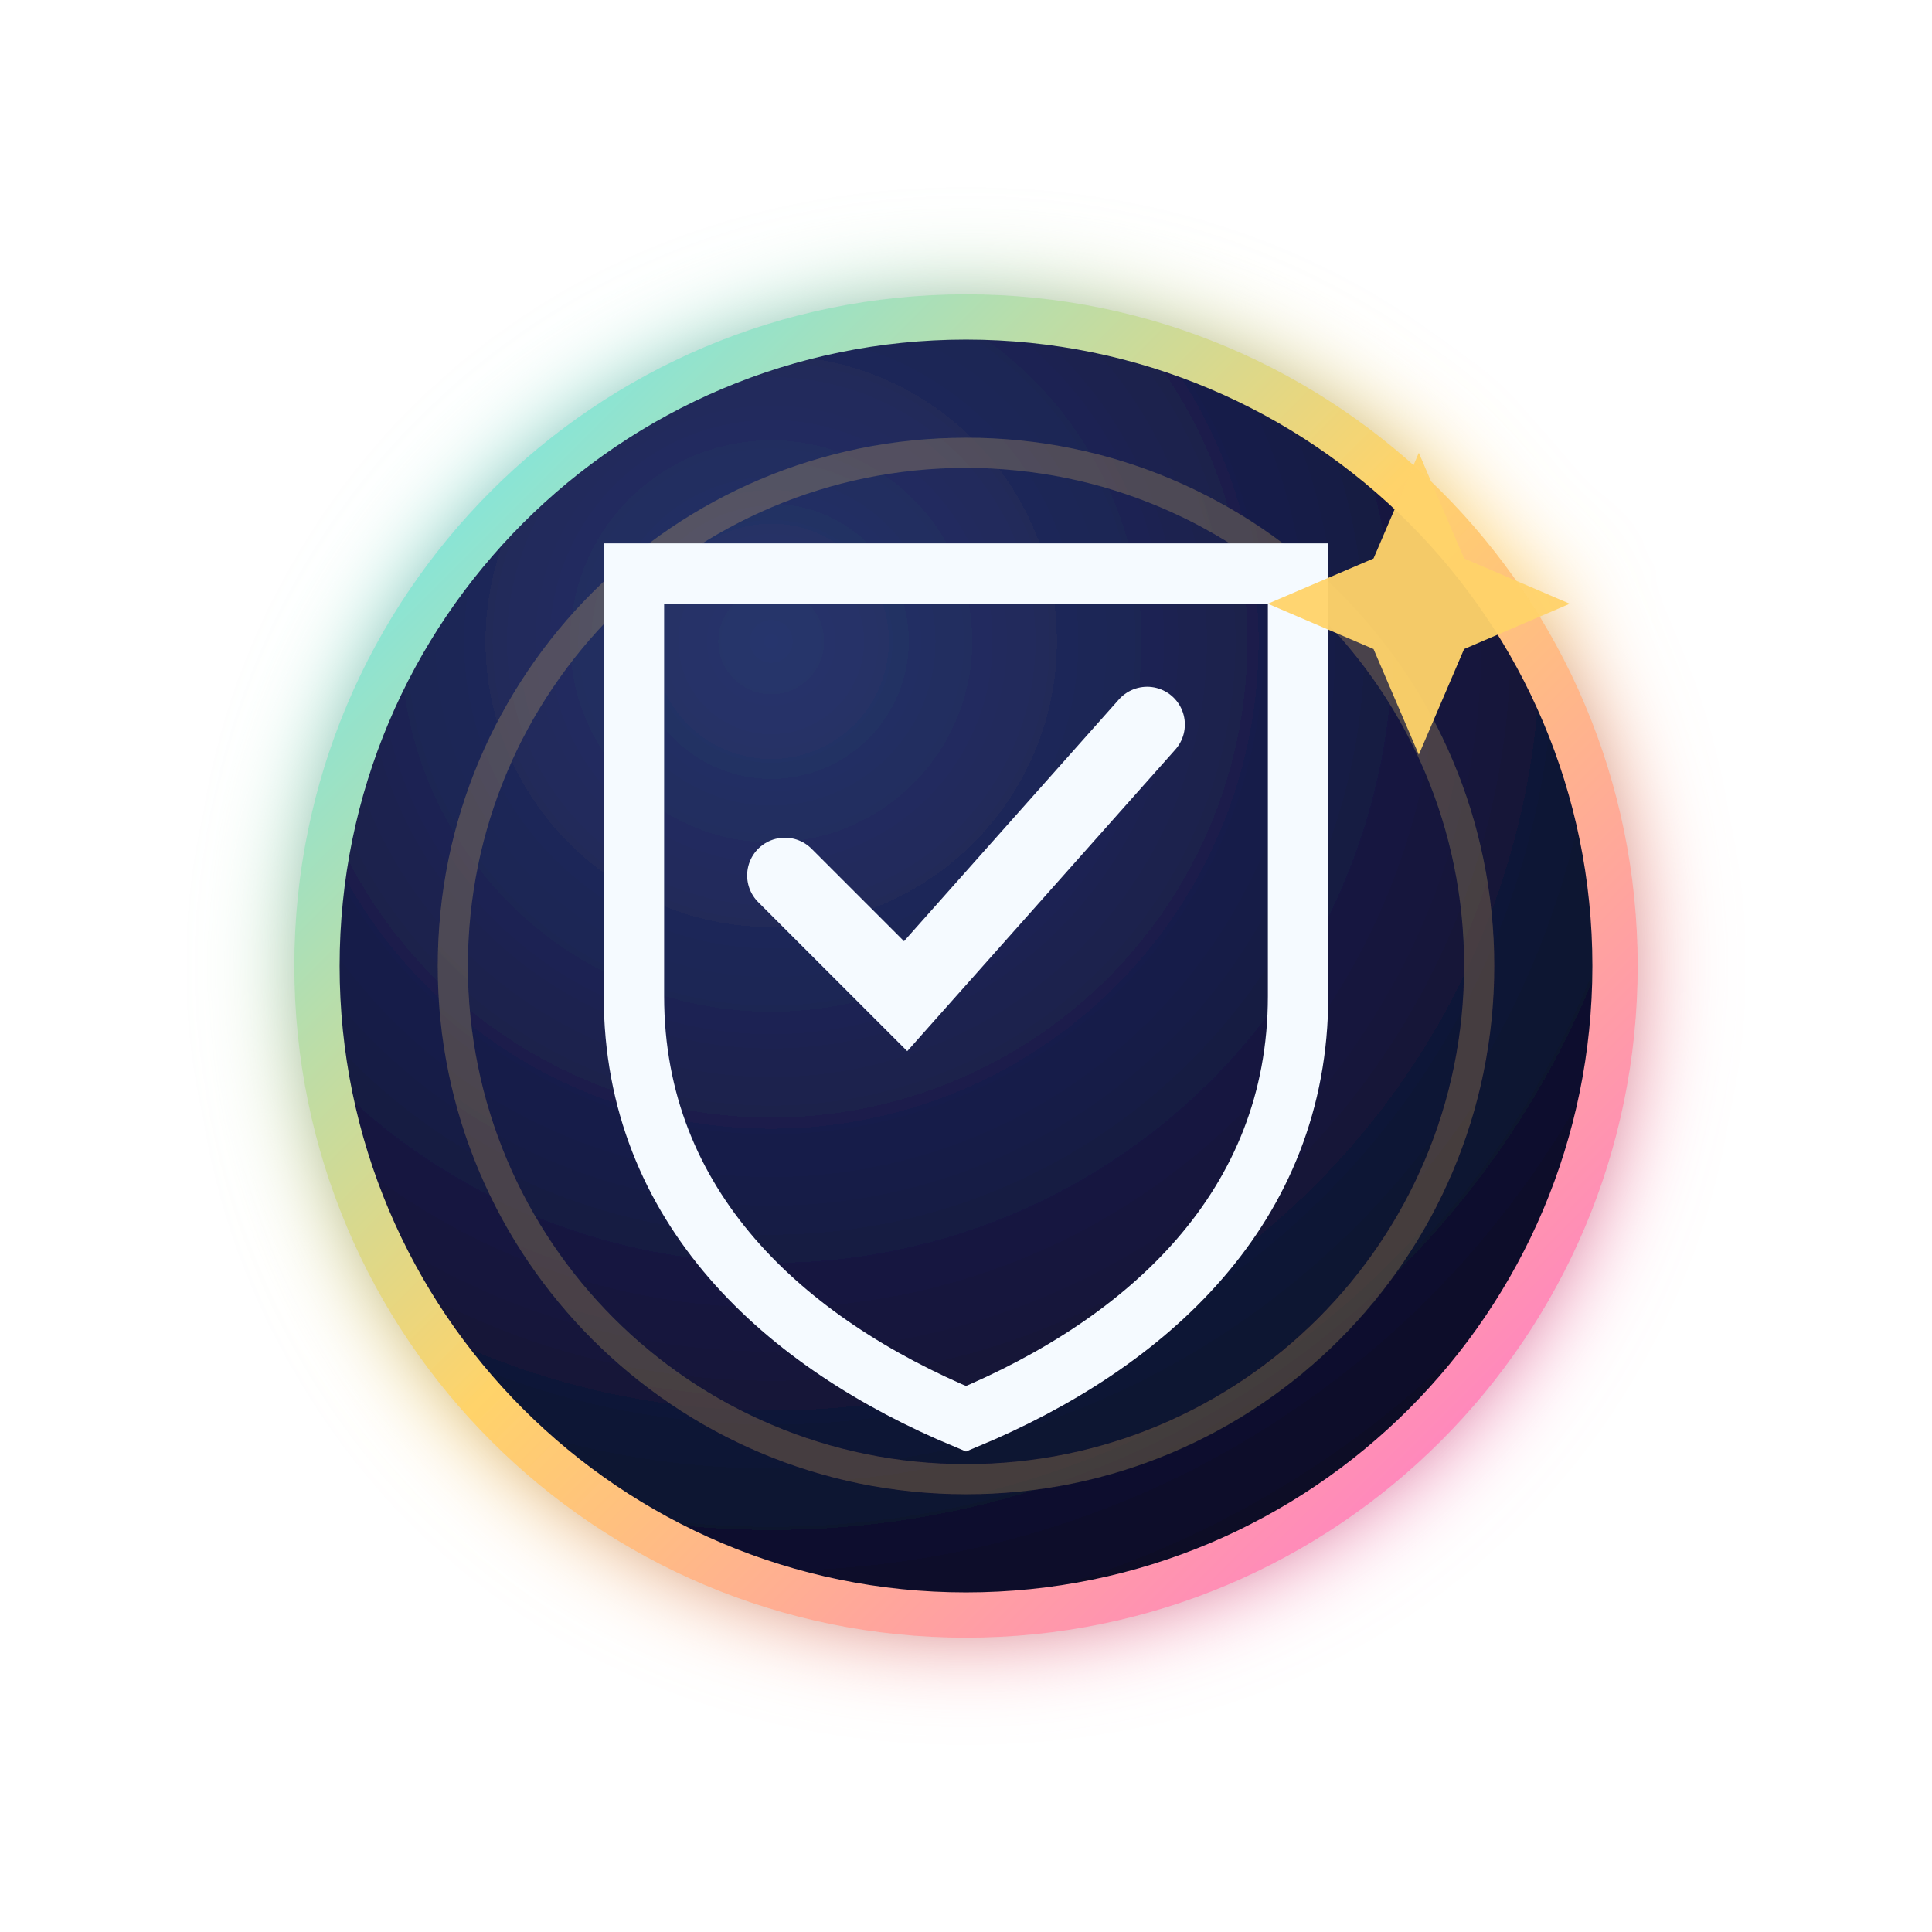
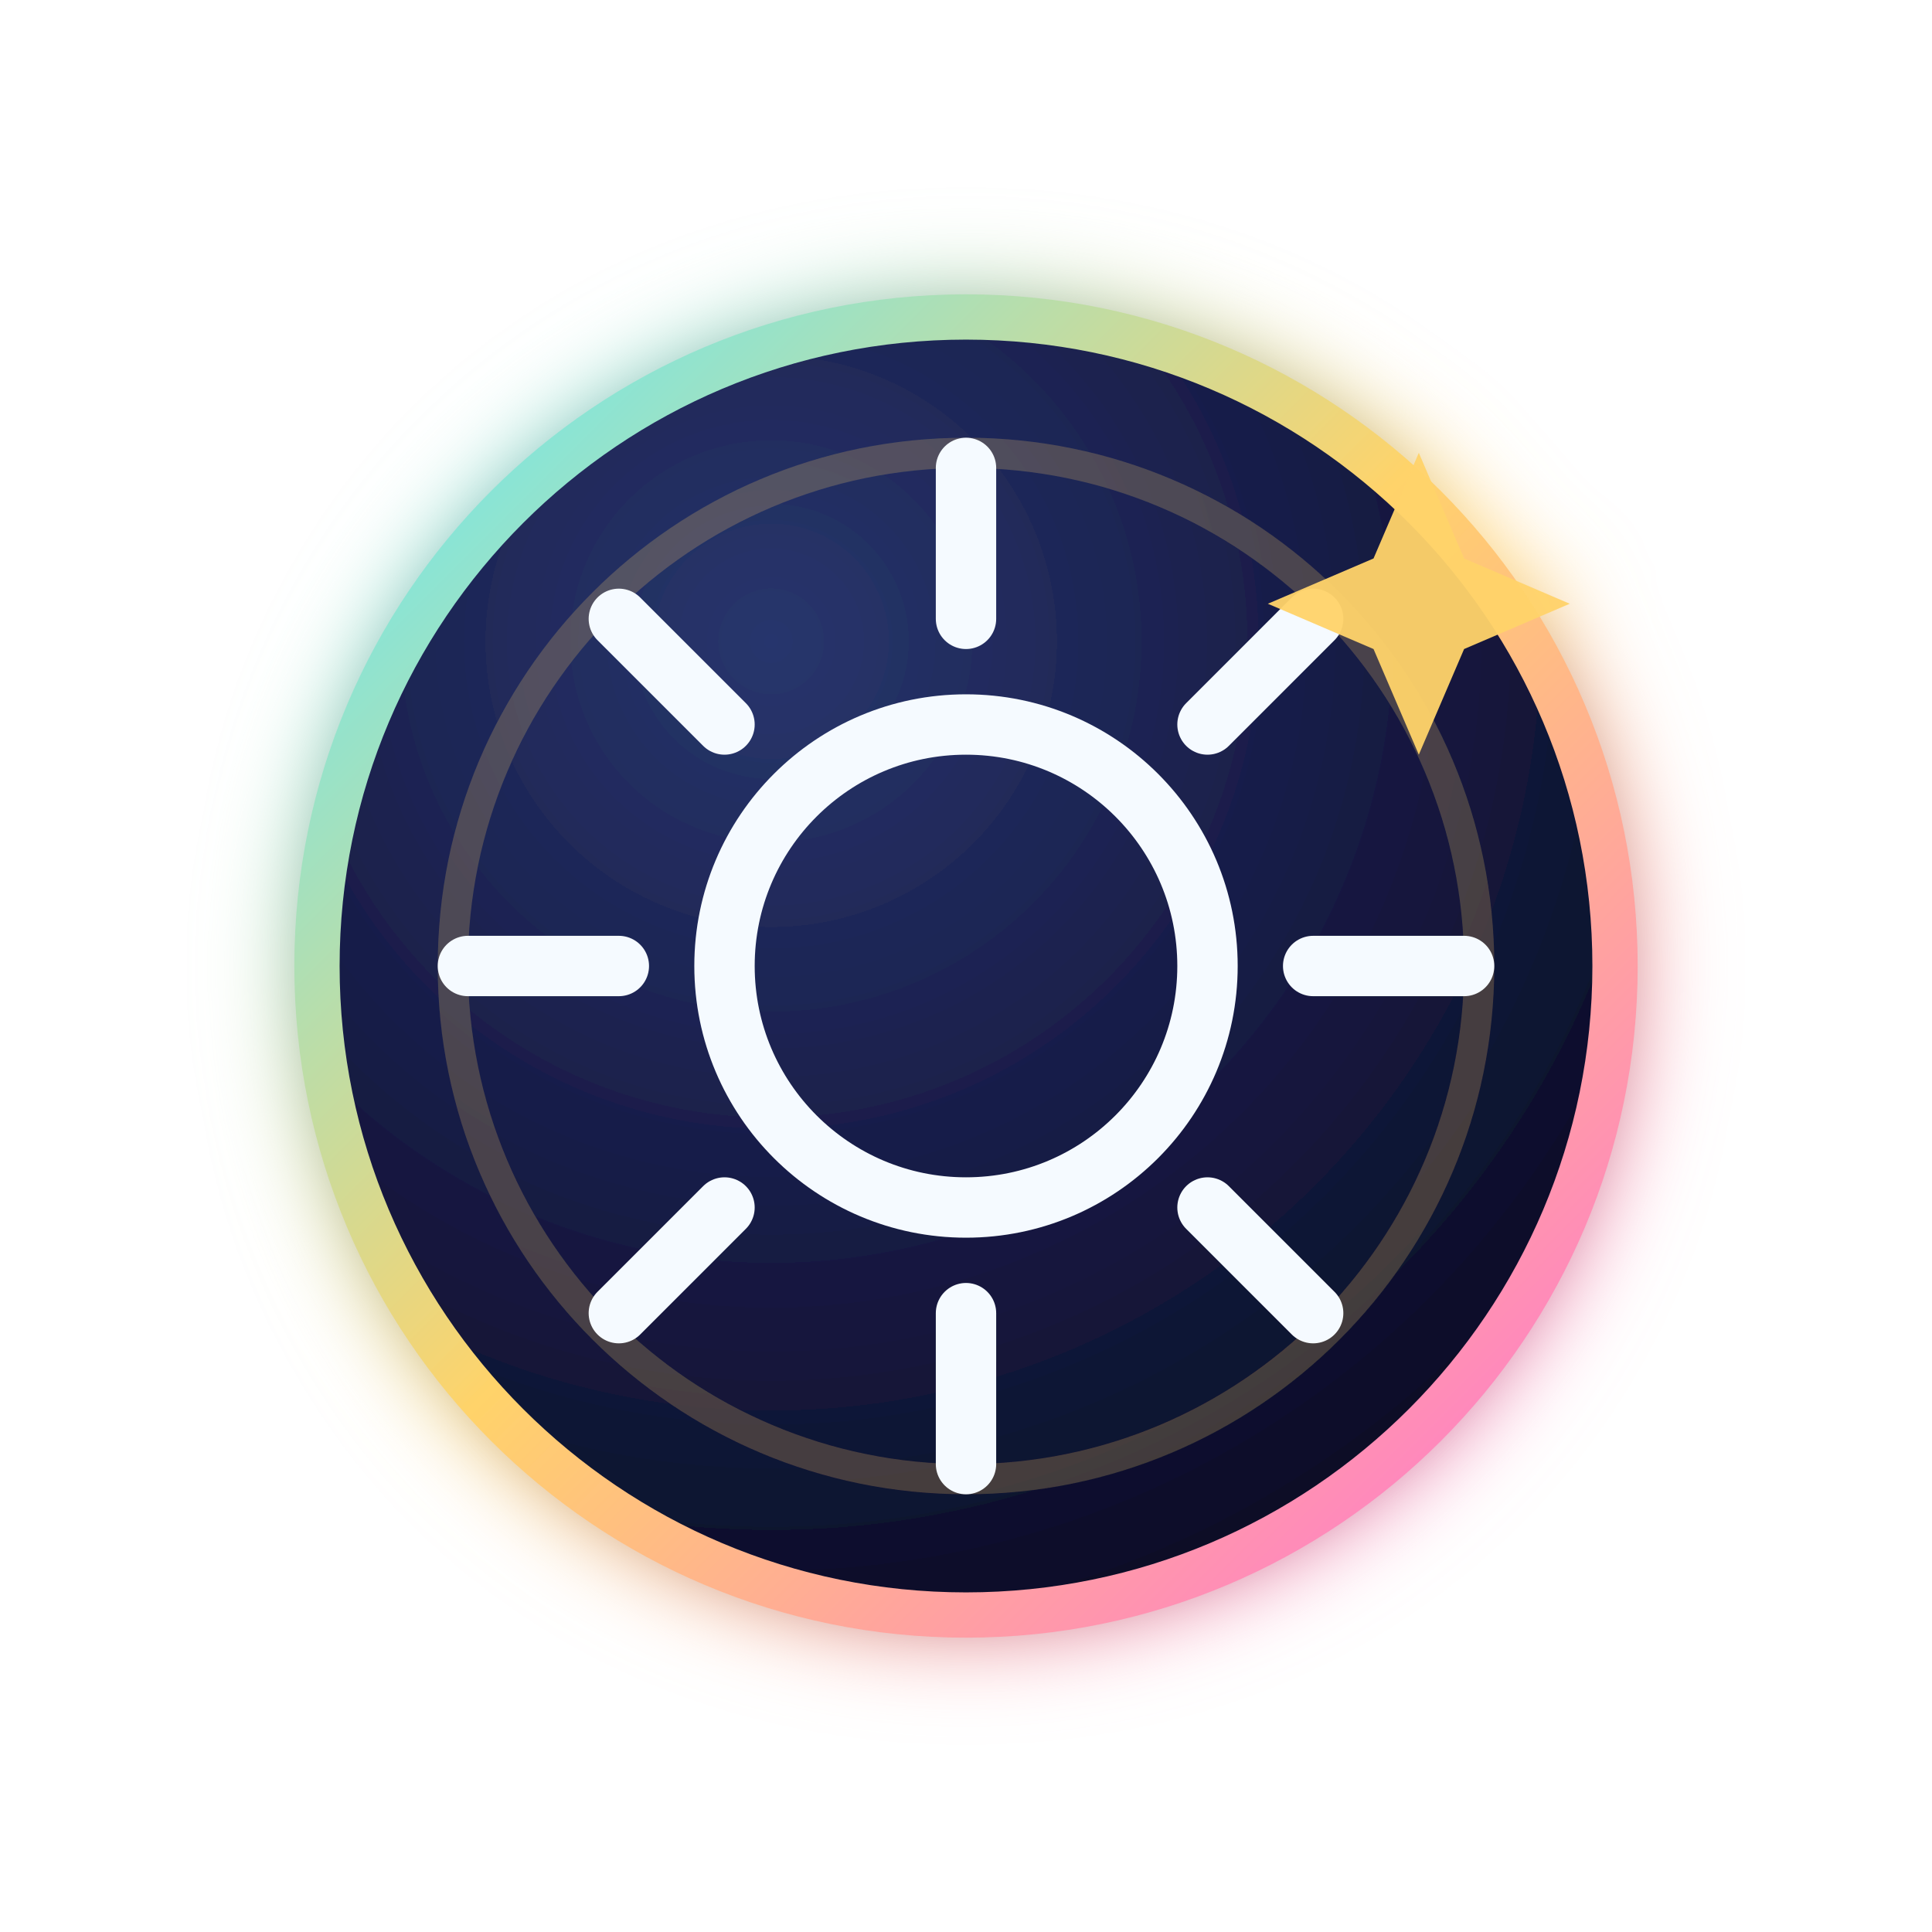
<svg xmlns="http://www.w3.org/2000/svg" width="128" height="128" viewBox="0 0 128 128">
  <defs>
    <radialGradient id="core" cx="35%" cy="25%" r="80%">
      <stop offset="0" stop-color="#28366D" />
      <stop offset=".55" stop-color="#171B45" />
      <stop offset="1" stop-color="#0A0D25" />
    </radialGradient>
    <linearGradient id="rim" x1="0" y1="0" x2="1" y2="1">
      <stop stop-color="#5CEBFF" />
      <stop offset=".48" stop-color="#FFD36A" />
      <stop offset="1" stop-color="#FF6FD8" />
    </linearGradient>
    <filter id="glow">
      <feGaussianBlur stdDeviation="3" result="b" />
      <feMerge>
        <feMergeNode in="b" />
        <feMergeNode in="SourceGraphic" />
      </feMerge>
    </filter>
  </defs>
  <g filter="url(#glow)">
    <circle cx="64" cy="64" r="43" fill="url(#core)" stroke="url(#rim)" stroke-width="3" />
    <circle cx="64" cy="64" r="34" fill="none" stroke="#FFD36A" stroke-opacity=".22" stroke-width="2" />
-     <path d="M42 38h44v28c0 14-10 23-22 28-12-5-22-14-22-28Z" fill="none" stroke="#F5FAFF" stroke-width="4" />
-     <path d="m52 58 8 8 16-18" fill="none" stroke="#F5FAFF" stroke-width="5" stroke-linecap="round" />
+     <circle cx="64" cy="64" r="16" fill="none" stroke="#F5FAFF" stroke-width="4" />
+     <path d="M64 31v10M64 87v10M31 64h10M87 64h10M41 41l7 7M80 80l7 7M87 41l-7 7M48 80l-7 7" stroke="#F5FAFF" stroke-width="4" stroke-linecap="round" />
    <path d="M94 30l3 7 7 3-7 3-3 7-3-7-7-3 7-3Z" fill="#FFD36A" opacity=".95" />
  </g>
</svg>
